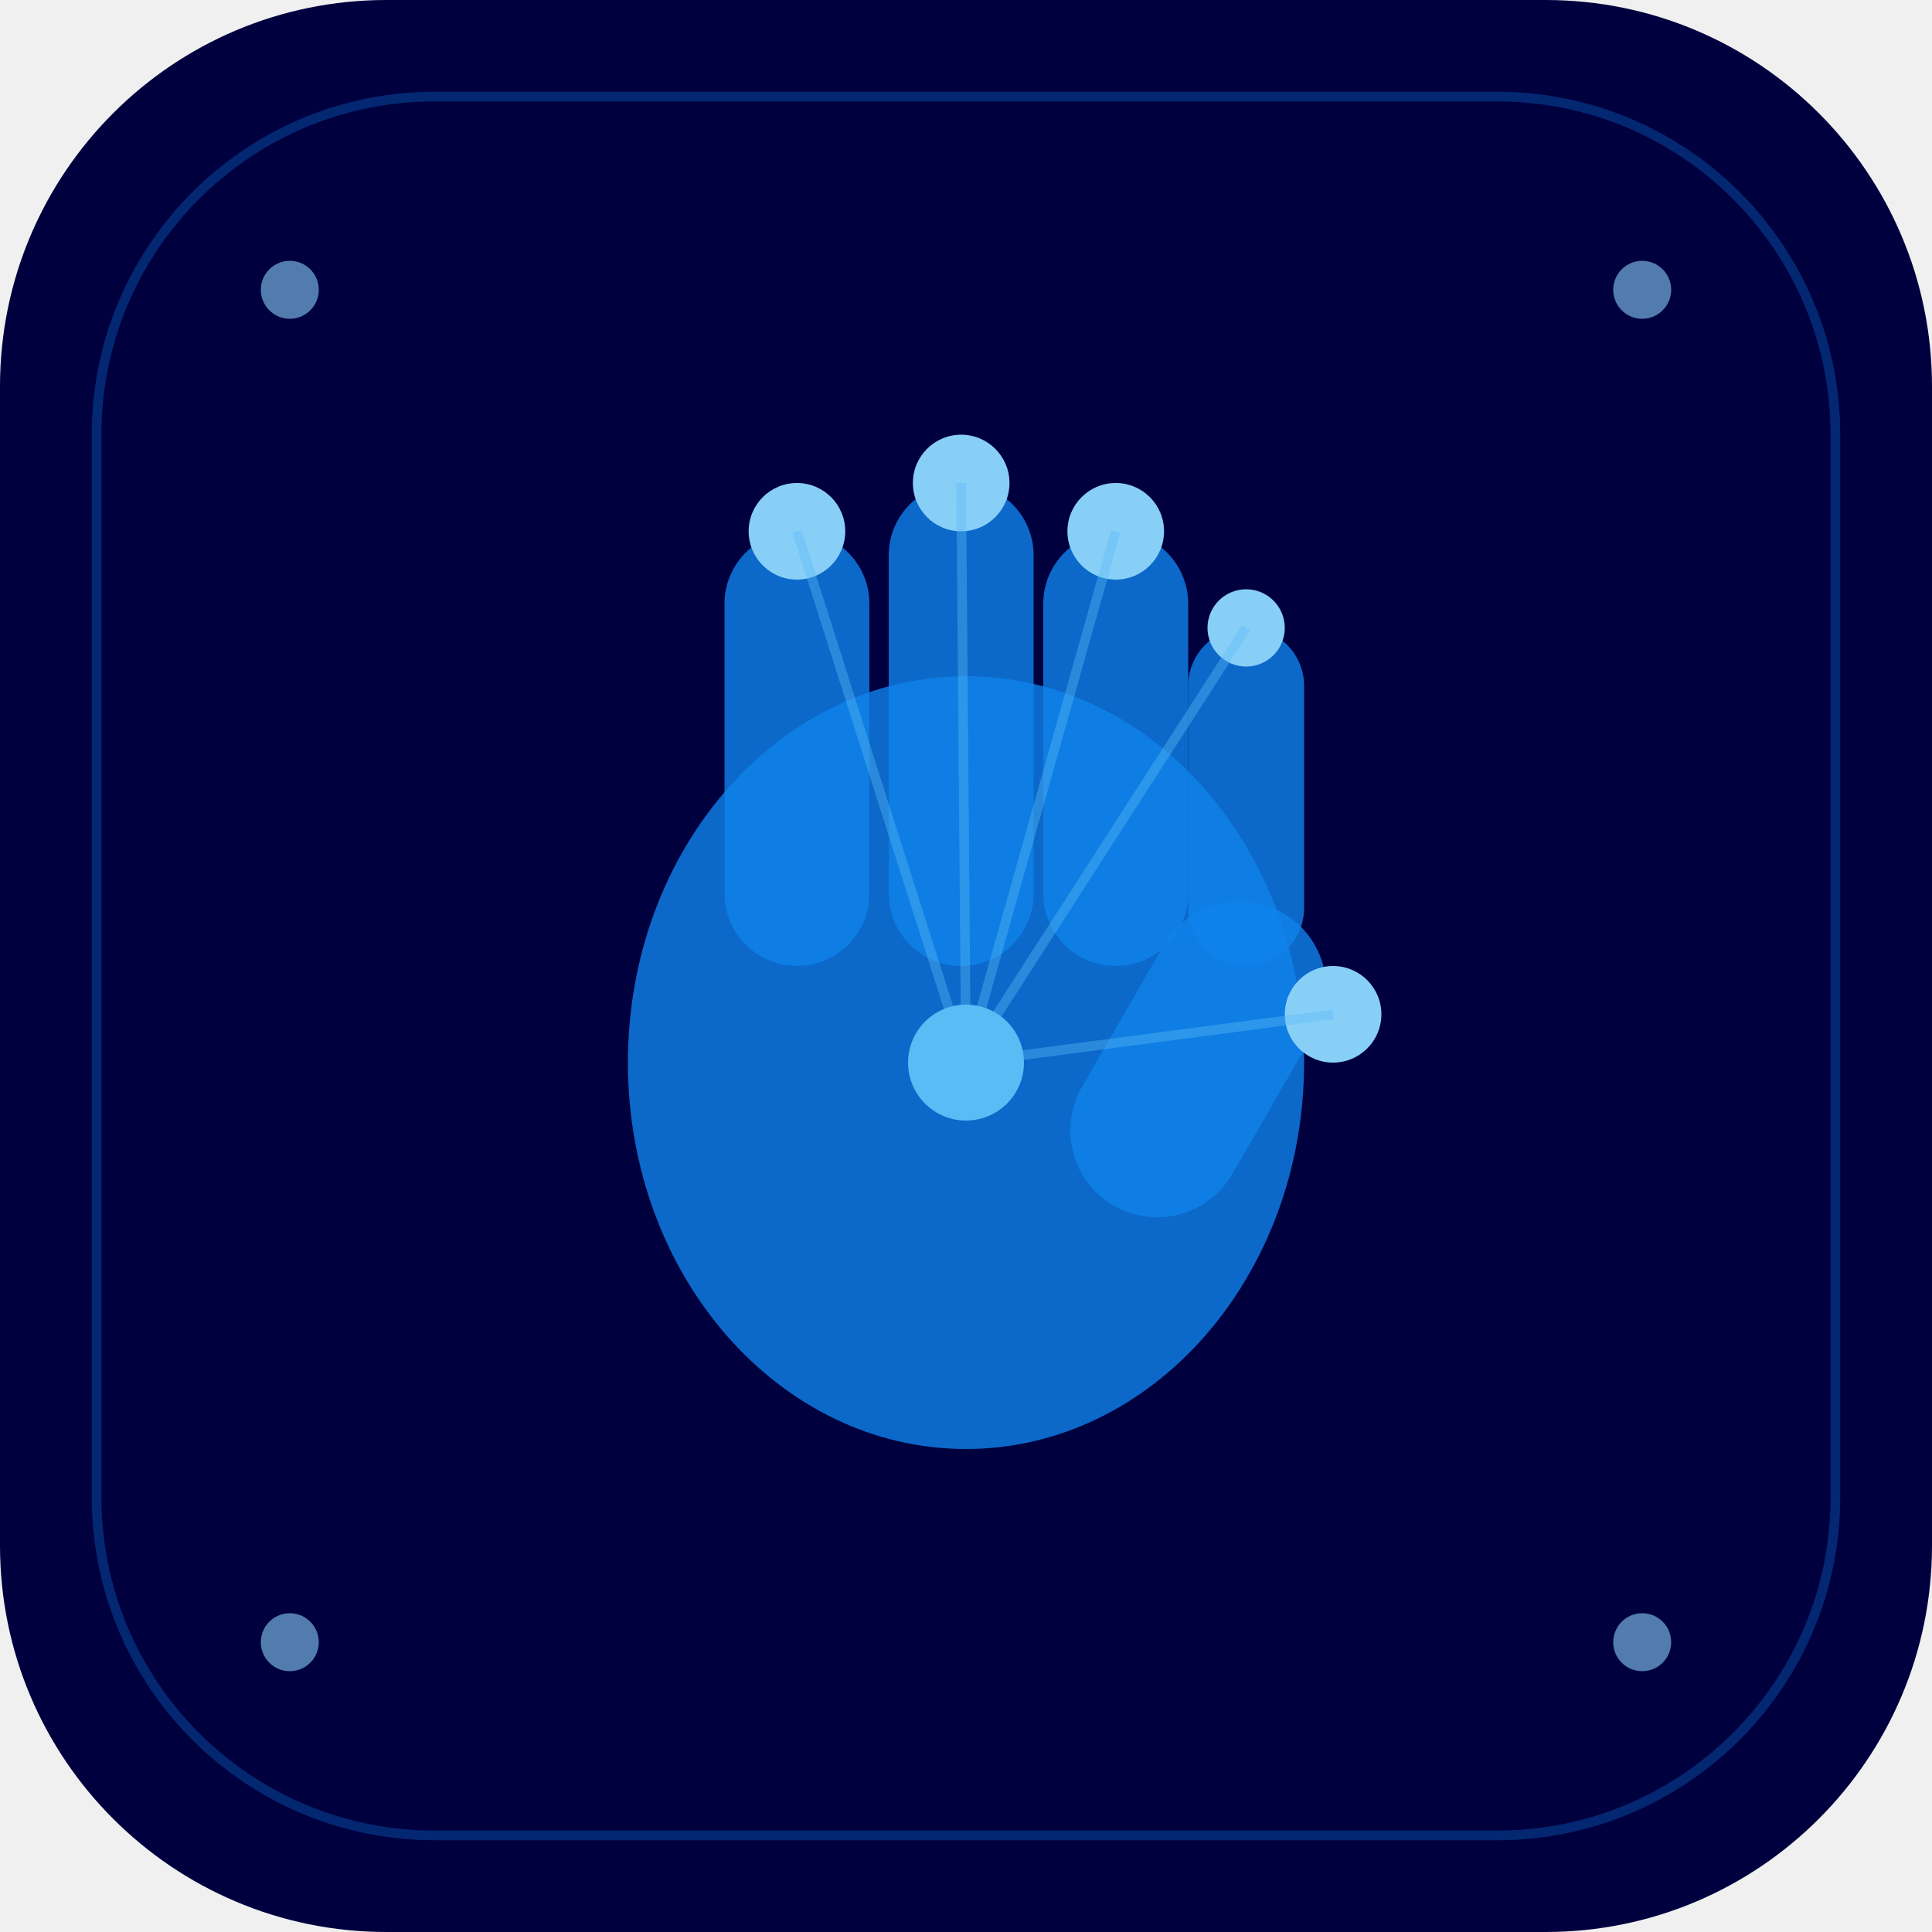
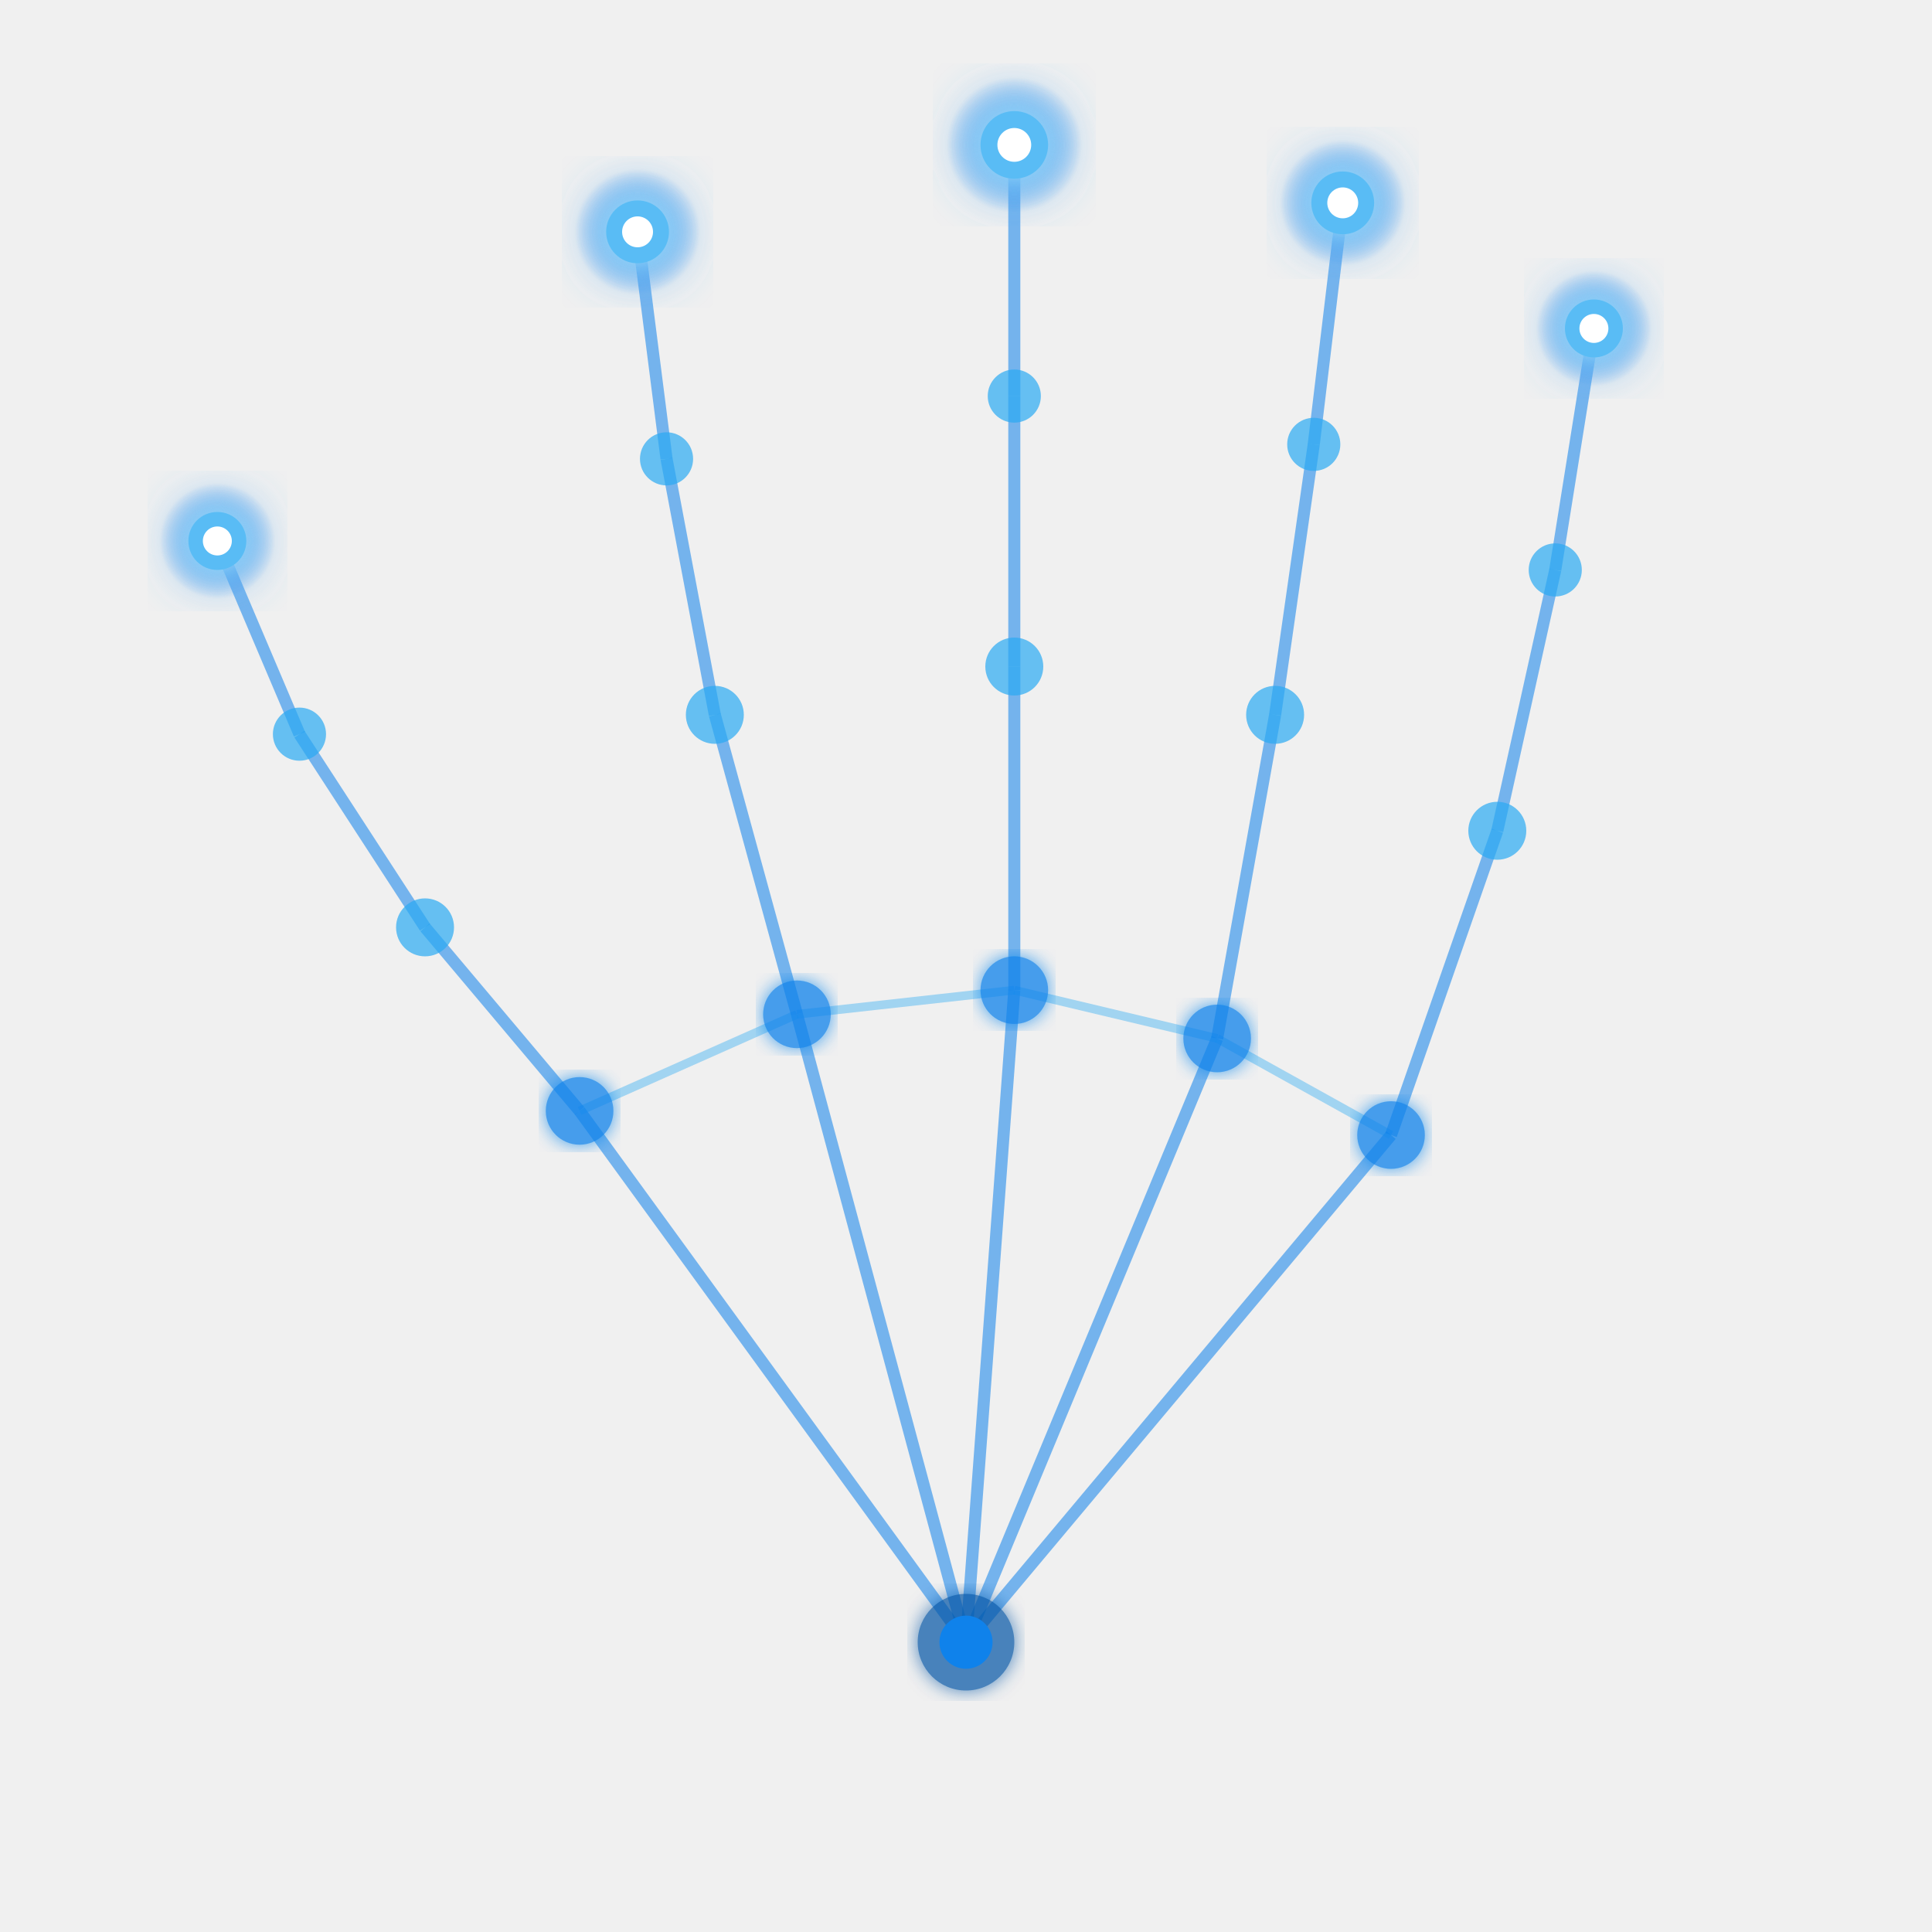
- <svg xmlns="http://www.w3.org/2000/svg" width="200" height="200" viewBox="0 0 200 200">
-   <rect width="200" height="200" rx="40" fill="#00003F" />
-   <rect x="10" y="10" width="180" height="180" rx="35" fill="none" stroke="#0F82EB" stroke-width="1" opacity="0.3" />
-   <g transform="translate(100, 100)">
-     <ellipse cx="0" cy="10" rx="35" ry="40" fill="#0F82EB" opacity="0.8" />
-     <rect x="25" y="-10" width="18" height="35" rx="9" fill="#0F82EB" opacity="0.8" transform="rotate(30 25 -10)" />
-     <rect x="-25" y="-45" width="15" height="45" rx="7.5" fill="#0F82EB" opacity="0.8" />
-     <rect x="-8" y="-50" width="15" height="50" rx="7.5" fill="#0F82EB" opacity="0.8" />
-     <rect x="8" y="-45" width="15" height="45" rx="7.5" fill="#0F82EB" opacity="0.8" />
-     <rect x="23" y="-35" width="12" height="35" rx="6" fill="#0F82EB" opacity="0.8" />
-     <circle cx="-17.5" cy="-45" r="5" fill="#88CFF8" />
-     <circle cx="-0.5" cy="-50" r="5" fill="#88CFF8" />
-     <circle cx="15.5" cy="-45" r="5" fill="#88CFF8" />
-     <circle cx="29" cy="-35" r="4" fill="#88CFF8" />
-     <circle cx="38" cy="5" r="5" fill="#88CFF8" />
-     <circle cx="0" cy="10" r="6" fill="#59BCF5" />
-     <line x1="-17.5" y1="-45" x2="0" y2="10" stroke="#59BCF5" stroke-width="1" opacity="0.4" />
-     <line x1="-0.5" y1="-50" x2="0" y2="10" stroke="#59BCF5" stroke-width="1" opacity="0.4" />
-     <line x1="15.5" y1="-45" x2="0" y2="10" stroke="#59BCF5" stroke-width="1" opacity="0.4" />
-     <line x1="29" y1="-35" x2="0" y2="10" stroke="#59BCF5" stroke-width="1" opacity="0.4" />
-     <line x1="38" y1="5" x2="0" y2="10" stroke="#59BCF5" stroke-width="1" opacity="0.4" />
-   </g>
-   <circle cx="30" cy="30" r="3" fill="#88CFF8" opacity="0.6" />
-   <circle cx="170" cy="30" r="3" fill="#88CFF8" opacity="0.6" />
-   <circle cx="30" cy="170" r="3" fill="#88CFF8" opacity="0.6" />
-   <circle cx="170" cy="170" r="3" fill="#88CFF8" opacity="0.6" />
+ <svg xmlns="http://www.w3.org/2000/svg" width="400" height="400" viewBox="0 0 400 400" fill="none">
+   <defs>
+     <radialGradient id="tip" cx="50%" cy="50%" r="50%">
+       <stop offset="0%" stop-color="#fff" stop-opacity="1" />
+       <stop offset="40%" stop-color="#88CFF8" stop-opacity="0.85" />
+       <stop offset="100%" stop-color="#0F82EB" stop-opacity="0" />
+     </radialGradient>
+     <filter id="g">
+       <feGaussianBlur stdDeviation="2" />
+       <feMerge>
+         <feMergeNode />
+         <feMergeNode in="SourceGraphic" />
+       </feMerge>
+     </filter>
+     <filter id="bg">
+       <feGaussianBlur stdDeviation="4.5" />
+       <feMerge>
+         <feMergeNode />
+         <feMergeNode in="SourceGraphic" />
+       </feMerge>
+     </filter>
+   </defs>
+   <line x1="200" y1="340" x2="120" y2="230" stroke="#0F82EB" stroke-width="2.5" opacity="0.55" />
+   <line x1="200" y1="340" x2="165" y2="210" stroke="#0F82EB" stroke-width="2.5" opacity="0.55" />
+   <line x1="200" y1="340" x2="210" y2="205" stroke="#0F82EB" stroke-width="2.5" opacity="0.55" />
+   <line x1="200" y1="340" x2="252" y2="215" stroke="#0F82EB" stroke-width="2.5" opacity="0.55" />
+   <line x1="200" y1="340" x2="288" y2="235" stroke="#0F82EB" stroke-width="2.5" opacity="0.55" />
+   <line x1="120" y1="230" x2="165" y2="210" stroke="#2AA9F2" stroke-width="1.8" opacity="0.4" />
+   <line x1="165" y1="210" x2="210" y2="205" stroke="#2AA9F2" stroke-width="1.8" opacity="0.4" />
+   <line x1="210" y1="205" x2="252" y2="215" stroke="#2AA9F2" stroke-width="1.8" opacity="0.4" />
+   <line x1="252" y1="215" x2="288" y2="235" stroke="#2AA9F2" stroke-width="1.8" opacity="0.4" />
+   <line x1="120" y1="230" x2="88" y2="192" stroke="#0F82EB" stroke-width="2.5" opacity="0.55" />
+   <line x1="88" y1="192" x2="62" y2="152" stroke="#0F82EB" stroke-width="2.5" opacity="0.55" />
+   <line x1="62" y1="152" x2="45" y2="112" stroke="#0F82EB" stroke-width="2.5" opacity="0.55" />
+   <line x1="165" y1="210" x2="148" y2="148" stroke="#0F82EB" stroke-width="2.5" opacity="0.55" />
+   <line x1="148" y1="148" x2="138" y2="95" stroke="#0F82EB" stroke-width="2.5" opacity="0.55" />
+   <line x1="138" y1="95" x2="132" y2="48" stroke="#0F82EB" stroke-width="2.5" opacity="0.55" />
+   <line x1="210" y1="205" x2="210" y2="138" stroke="#0F82EB" stroke-width="2.5" opacity="0.55" />
+   <line x1="210" y1="138" x2="210" y2="82" stroke="#0F82EB" stroke-width="2.5" opacity="0.55" />
+   <line x1="210" y1="82" x2="210" y2="30" stroke="#0F82EB" stroke-width="2.5" opacity="0.55" />
+   <line x1="252" y1="215" x2="264" y2="148" stroke="#0F82EB" stroke-width="2.5" opacity="0.55" />
+   <line x1="264" y1="148" x2="272" y2="92" stroke="#0F82EB" stroke-width="2.5" opacity="0.55" />
+   <line x1="272" y1="92" x2="278" y2="42" stroke="#0F82EB" stroke-width="2.5" opacity="0.55" />
+   <line x1="288" y1="235" x2="310" y2="172" stroke="#0F82EB" stroke-width="2.5" opacity="0.55" />
+   <line x1="310" y1="172" x2="322" y2="118" stroke="#0F82EB" stroke-width="2.5" opacity="0.55" />
+   <line x1="322" y1="118" x2="330" y2="68" stroke="#0F82EB" stroke-width="2.5" opacity="0.55" />
+   <circle cx="200" cy="340" r="10" fill="#0053A4" opacity="0.7" filter="url(#g)" />
+   <circle cx="200" cy="340" r="5.5" fill="#0F82EB" />
+   <circle cx="120" cy="230" r="7" fill="#0F82EB" opacity="0.75" filter="url(#g)" />
+   <circle cx="88" cy="192" r="6" fill="#2AA9F2" opacity="0.7" />
+   <circle cx="62" cy="152" r="5.5" fill="#2AA9F2" opacity="0.7" />
+   <circle cx="45" cy="112" r="12" fill="url(#tip)" filter="url(#bg)" />
+   <circle cx="45" cy="112" r="6" fill="#59BCF5" />
+   <circle cx="45" cy="112" r="3" fill="#fff" />
+   <circle cx="165" cy="210" r="7" fill="#0F82EB" opacity="0.75" filter="url(#g)" />
+   <circle cx="148" cy="148" r="6" fill="#2AA9F2" opacity="0.7" />
+   <circle cx="138" cy="95" r="5.5" fill="#2AA9F2" opacity="0.7" />
+   <circle cx="132" cy="48" r="13" fill="url(#tip)" filter="url(#bg)" />
+   <circle cx="132" cy="48" r="6.5" fill="#59BCF5" />
+   <circle cx="132" cy="48" r="3.2" fill="#fff" />
+   <circle cx="210" cy="205" r="7" fill="#0F82EB" opacity="0.75" filter="url(#g)" />
+   <circle cx="210" cy="138" r="6" fill="#2AA9F2" opacity="0.7" />
+   <circle cx="210" cy="82" r="5.5" fill="#2AA9F2" opacity="0.7" />
+   <circle cx="210" cy="30" r="14" fill="url(#tip)" filter="url(#bg)" />
+   <circle cx="210" cy="30" r="7" fill="#59BCF5" />
+   <circle cx="210" cy="30" r="3.5" fill="#fff" />
+   <circle cx="252" cy="215" r="7" fill="#0F82EB" opacity="0.75" filter="url(#g)" />
+   <circle cx="264" cy="148" r="6" fill="#2AA9F2" opacity="0.7" />
+   <circle cx="272" cy="92" r="5.5" fill="#2AA9F2" opacity="0.7" />
+   <circle cx="278" cy="42" r="13" fill="url(#tip)" filter="url(#bg)" />
+   <circle cx="278" cy="42" r="6.5" fill="#59BCF5" />
+   <circle cx="278" cy="42" r="3.2" fill="#fff" />
+   <circle cx="288" cy="235" r="7" fill="#0F82EB" opacity="0.75" filter="url(#g)" />
+   <circle cx="310" cy="172" r="6" fill="#2AA9F2" opacity="0.7" />
+   <circle cx="322" cy="118" r="5.5" fill="#2AA9F2" opacity="0.7" />
+   <circle cx="330" cy="68" r="12" fill="url(#tip)" filter="url(#bg)" />
+   <circle cx="330" cy="68" r="6" fill="#59BCF5" />
+   <circle cx="330" cy="68" r="3" fill="#fff" />
</svg>
